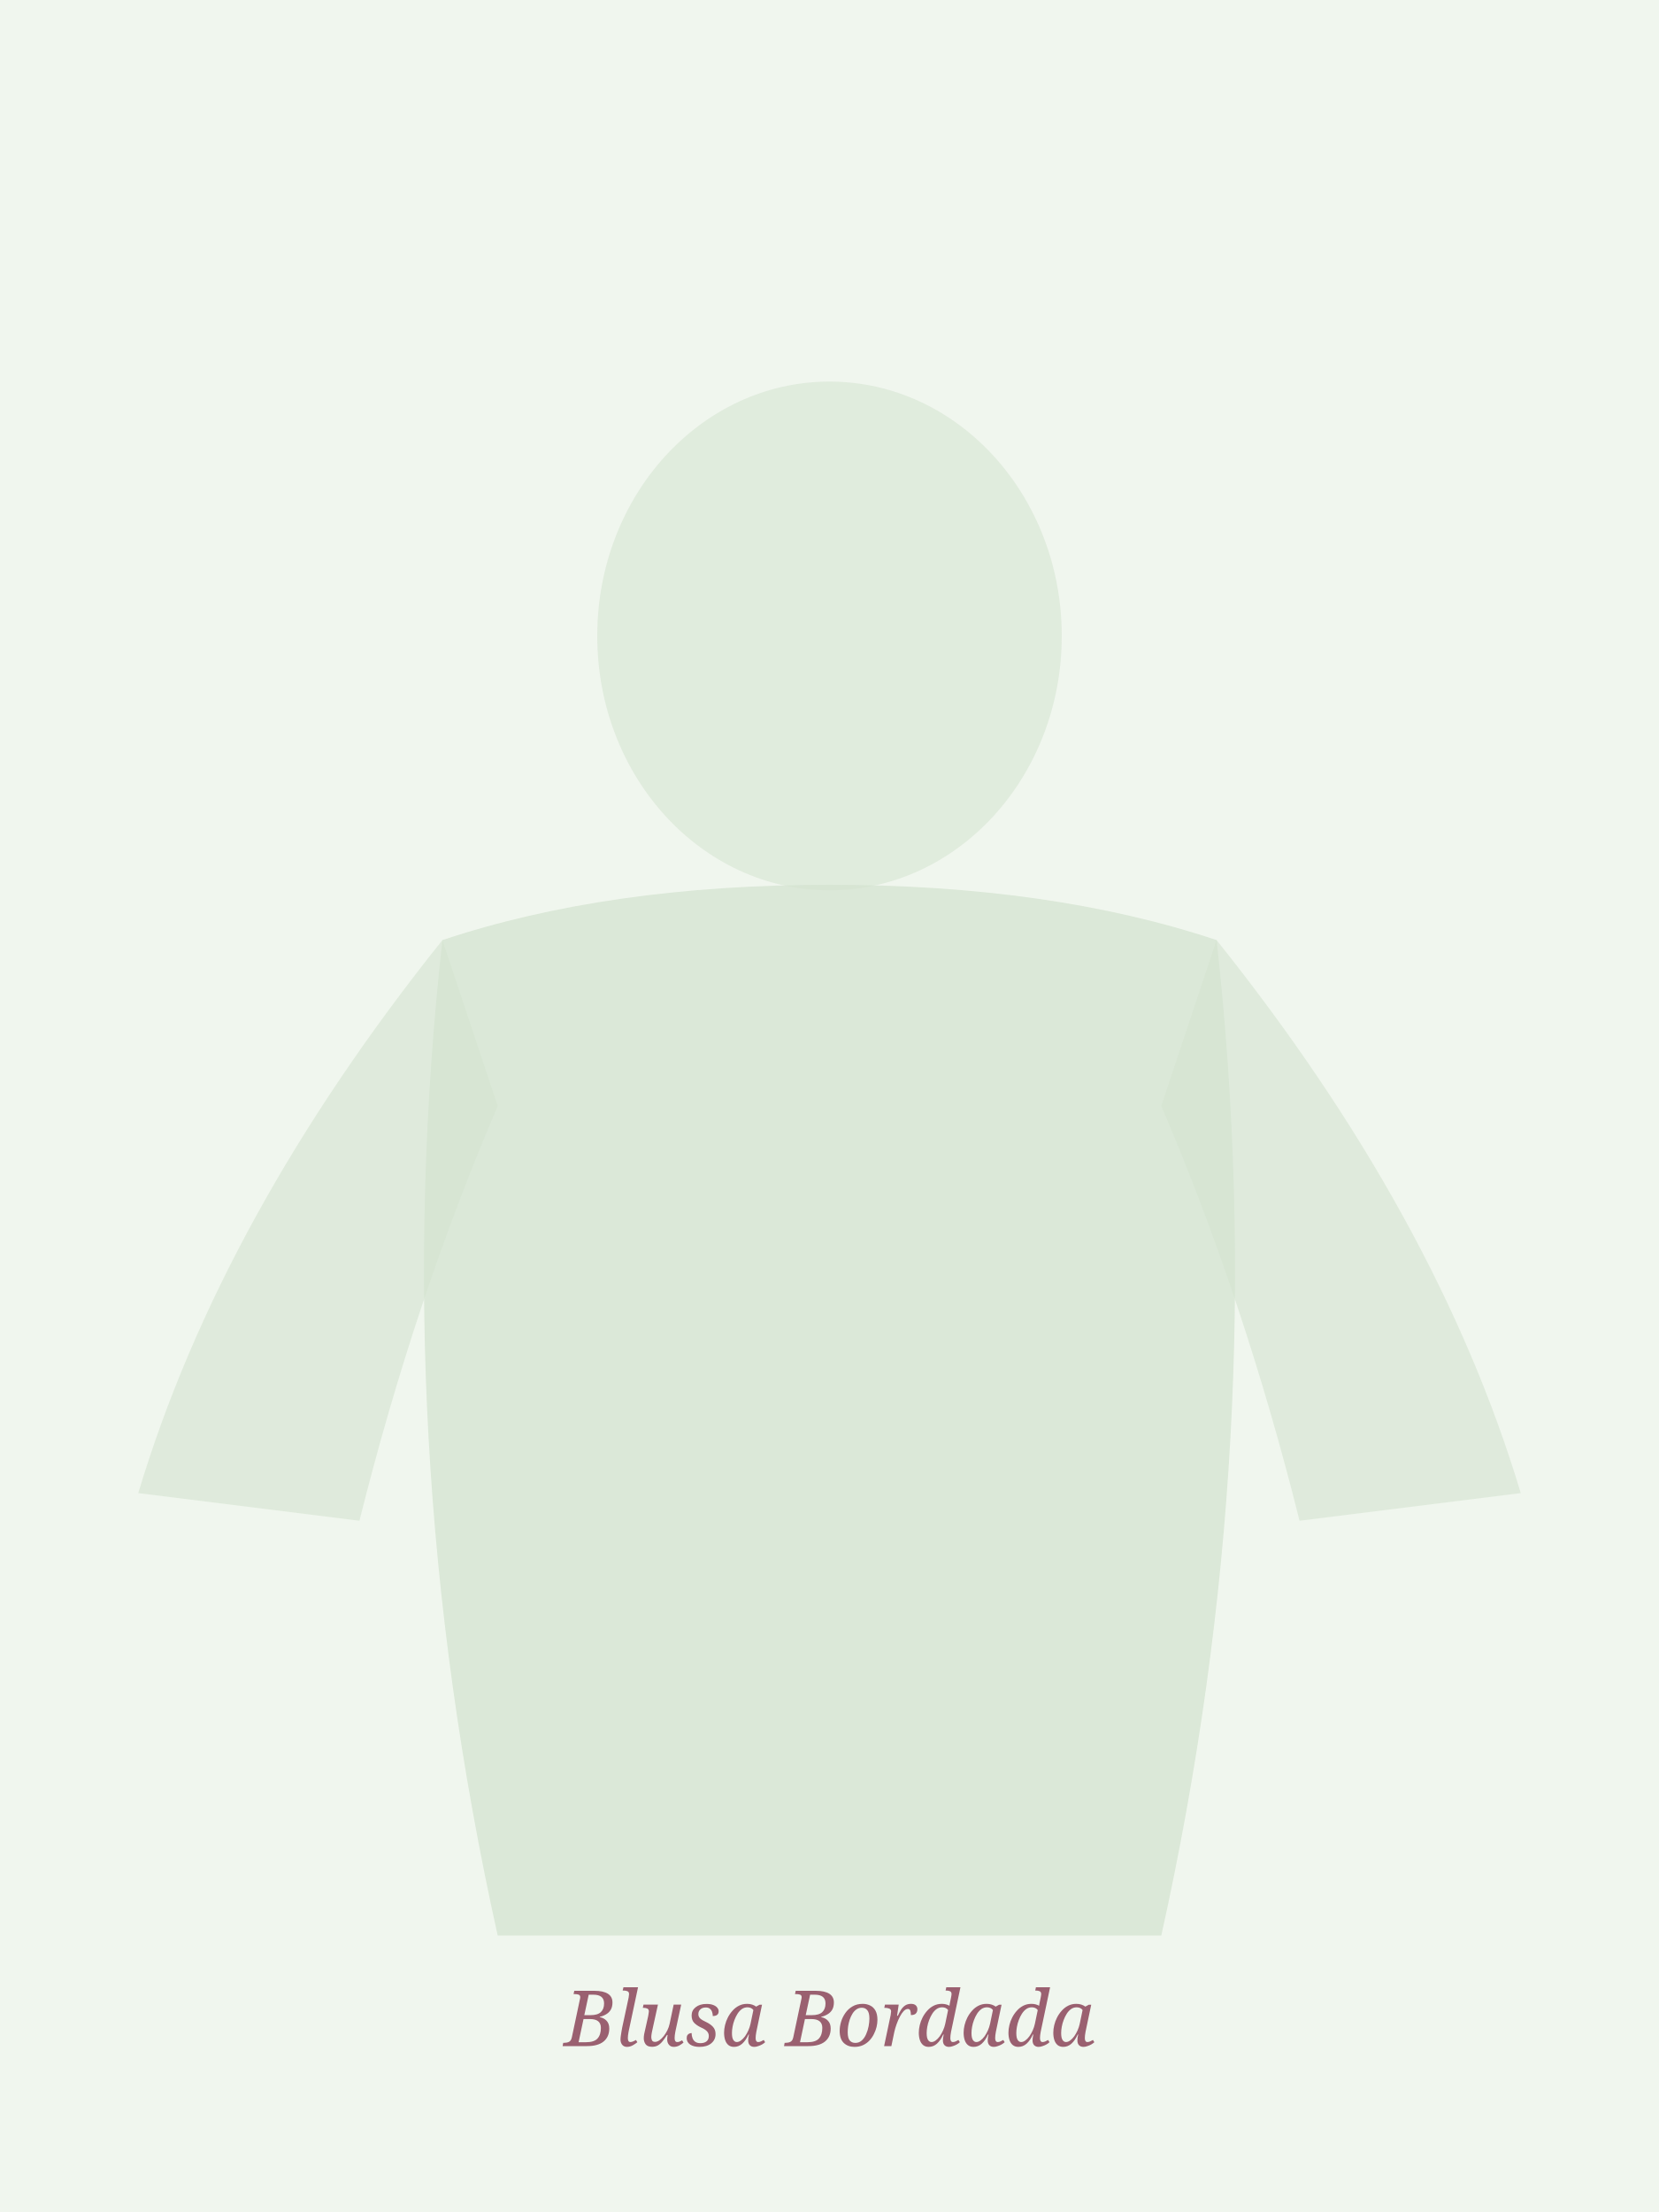
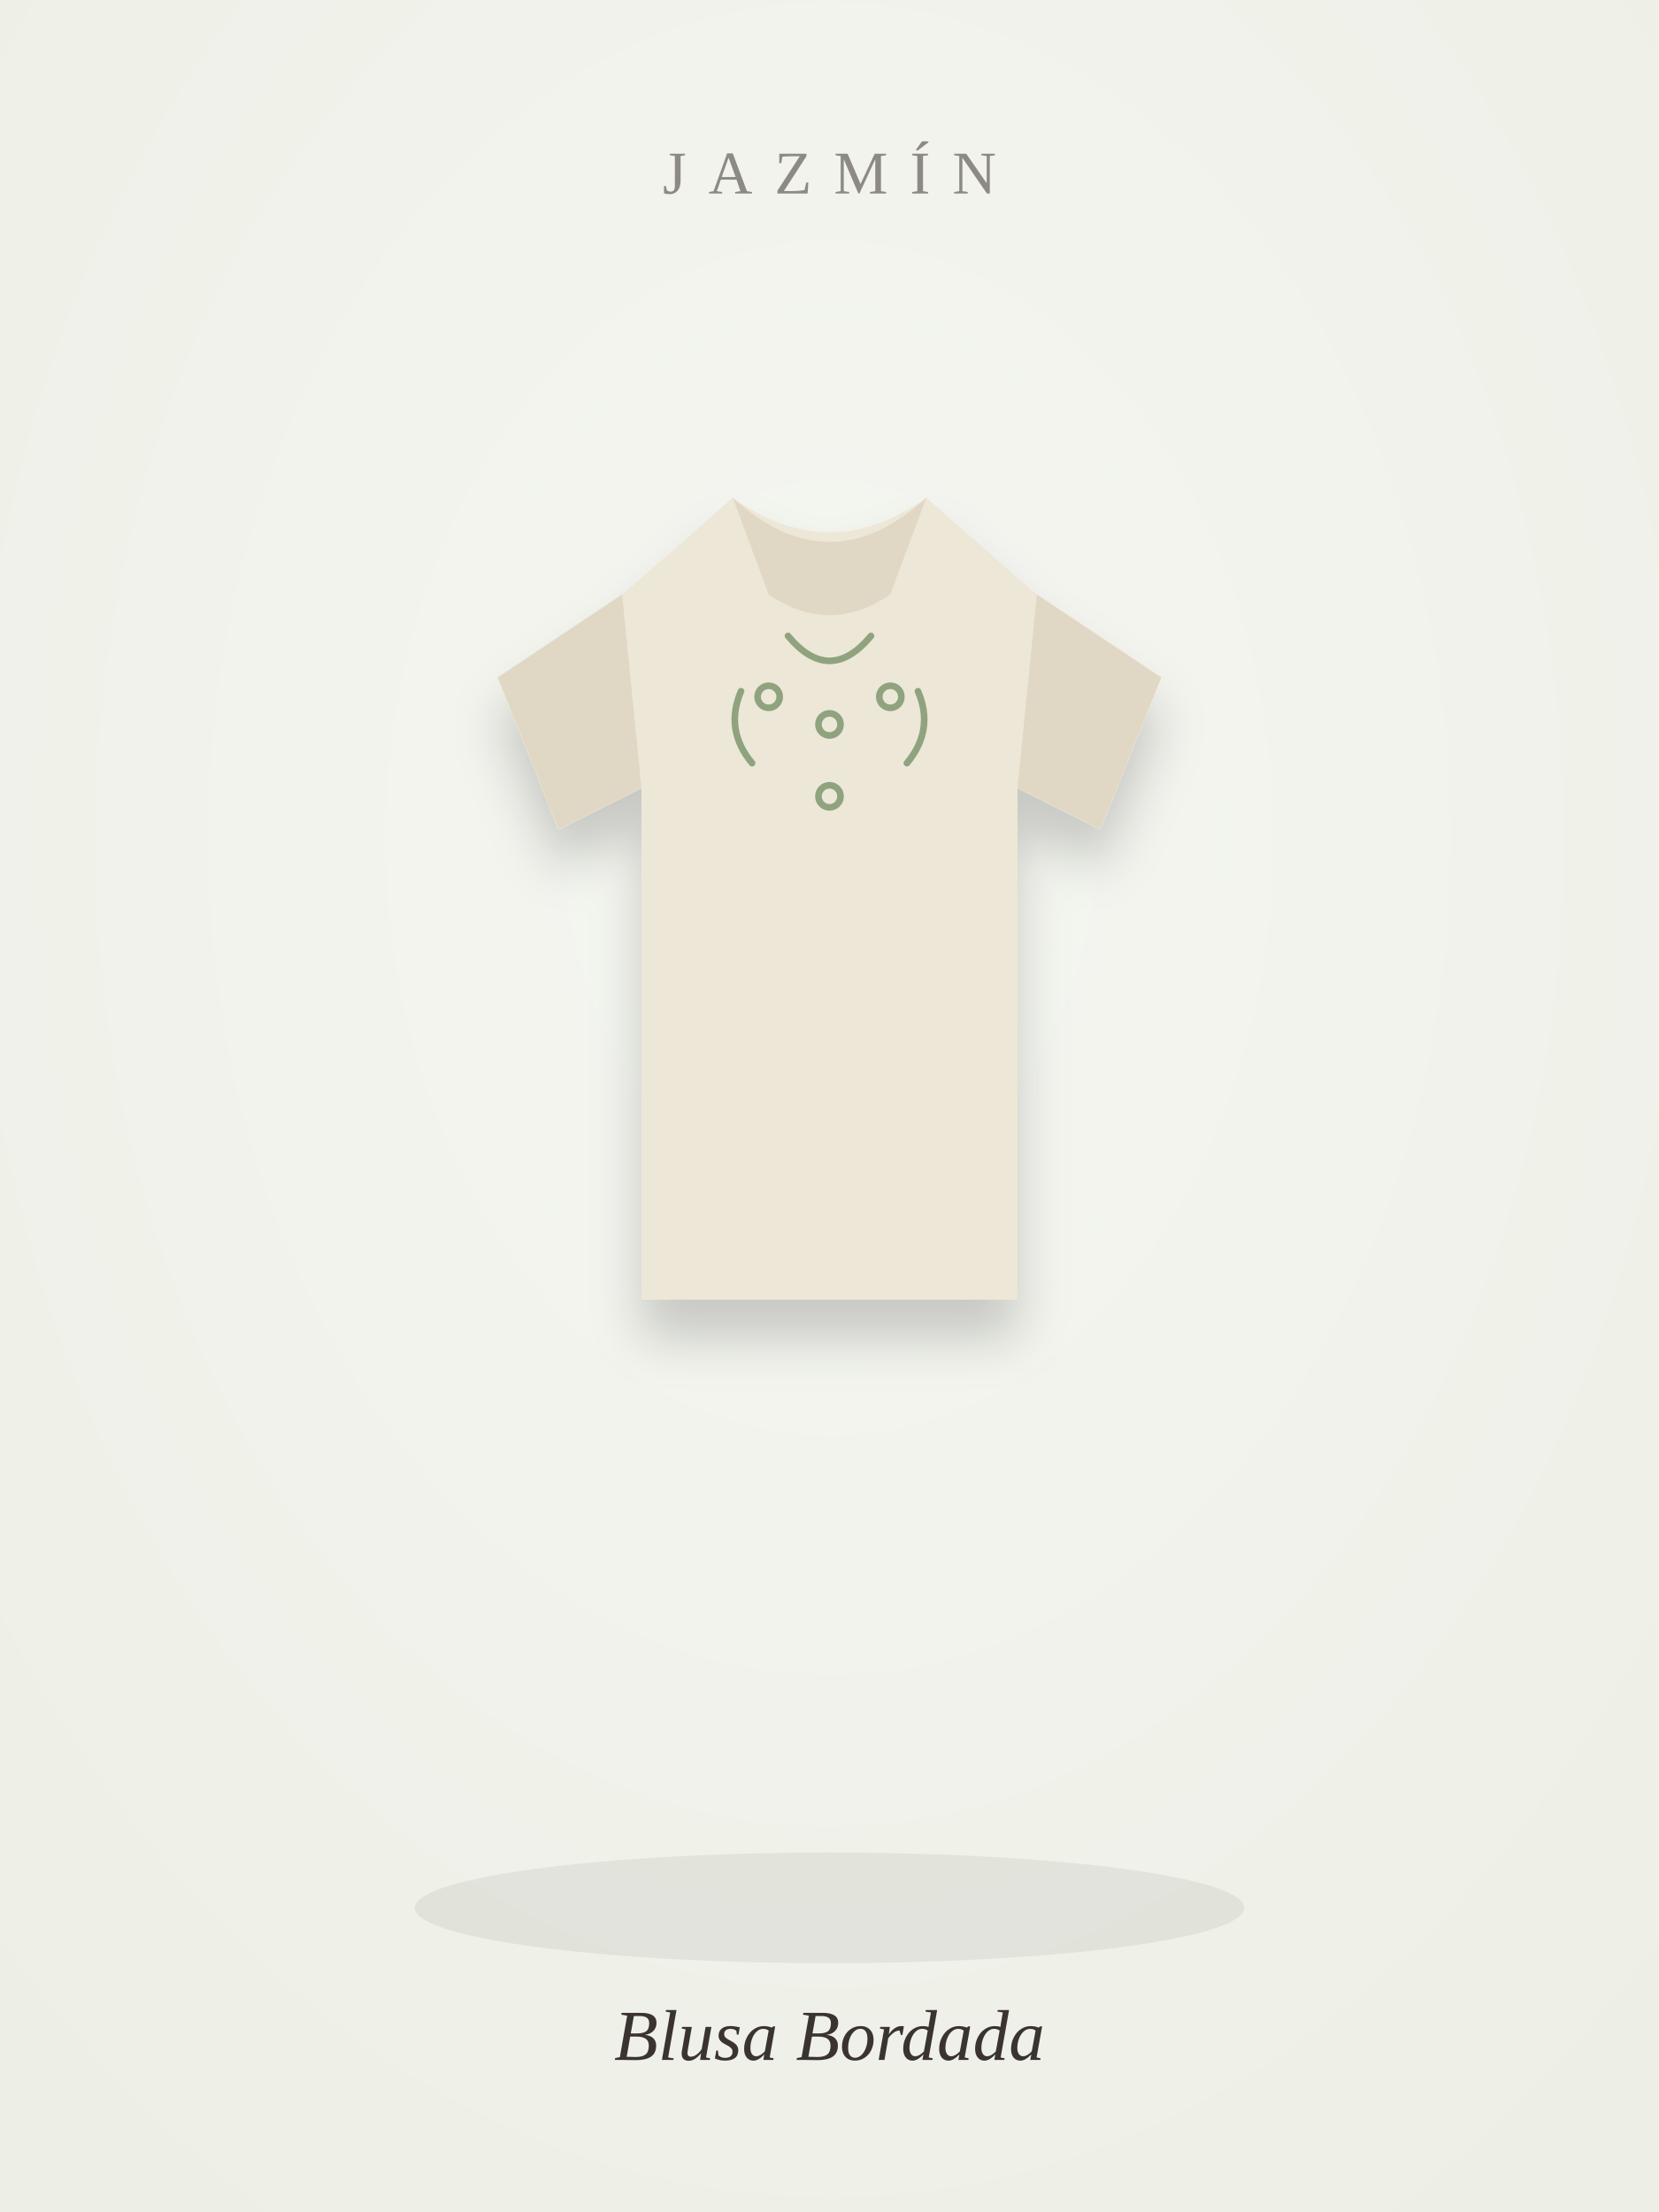
- <svg xmlns="http://www.w3.org/2000/svg" viewBox="0 0 300 400">
-   <rect width="300" height="400" fill="#F0F6EE" />
-   <g transform="translate(150 200)">
-     <ellipse cx="0" cy="-85" rx="42" ry="46" fill="#D4E3D0" opacity="0.55" />
-     <path d="M -70 -30 Q -80 60 -60 150 L 60 150 Q 80 60 70 -30 Q 40 -40 0 -40 Q -40 -40 -70 -30 Z" fill="#D4E3D0" opacity="0.75" />
-     <path d="M -70 -30 Q -110 20 -125 70 L -85 75 Q -75 35 -60 0 Z" fill="#D4E3D0" opacity="0.6" />
-     <path d="M  70 -30 Q 110 20 125 70 L 85 75 Q 75 35 60 0 Z" fill="#D4E3D0" opacity="0.6" />
+ <svg xmlns="http://www.w3.org/2000/svg" viewBox="0 0 600 800" width="600" height="800" role="img" aria-label="Blusa Bordada">
+   <defs>
+     <radialGradient id="bgg" cx="50%" cy="38%" r="75%">
+       <stop offset="0%" stop-color="#f5f6f1" />
+       <stop offset="100%" stop-color="#EDEFE6" />
+     </radialGradient>
+     <filter id="soft" x="-20%" y="-20%" width="140%" height="140%">
+       <feGaussianBlur in="SourceAlpha" stdDeviation="9" />
+       <feOffset dy="14" result="o" />
+       <feComponentTransfer>
+         <feFuncA type="linear" slope="0.18" />
+       </feComponentTransfer>
+       <feMerge>
+         <feMergeNode />
+         <feMergeNode in="SourceGraphic" />
+       </feMerge>
+     </filter>
+   </defs>
+   <rect width="600" height="800" fill="url(#bgg)" />
+   <ellipse cx="300" cy="690" rx="150" ry="20" fill="#000" opacity="0.06" />
+   <text x="300" y="70" text-anchor="middle" font-family="Georgia, 'Times New Roman', serif" font-size="22" letter-spacing="8" fill="#3a3330" opacity="0.55">JAZMÍN</text>
+   <g filter="url(#soft)">
+     <path d="M225 215 L265 180 Q300 205 335 180 L375 215 L420 245 L398 300 L368 285            L368 470 L232 470 L232 285 L202 300 L180 245 Z" fill="#EDE7D8" />
+     <path d="M225 215 L180 245 L202 300 L232 285 Z" fill="#E0D8C5" />
+     <path d="M375 215 L420 245 L398 300 L368 285 Z" fill="#E0D8C5" />
+     <path d="M265 180 Q300 212 335 180 L322 215 Q300 230 278 215 Z" fill="#E0D8C5" />
+     <g fill="none" stroke="#8FA37E" stroke-width="2.4" stroke-linecap="round">
+       <path d="M285 230 q15 18 30 0" />
+       <circle cx="278" cy="252" r="4" />
+       <circle cx="300" cy="262" r="4" />
+       <circle cx="322" cy="252" r="4" />
+       <path d="M268 250 q-6 14 4 26 M332 250 q6 14 -4 26" />
+       <circle cx="300" cy="288" r="4" />
+     </g>
  </g>
-   <text x="150" y="370" text-anchor="middle" font-family="Georgia, serif" font-style="italic" font-size="14" fill="#9A6070">Blusa Bordada</text>
+   <text x="300" y="745" text-anchor="middle" font-family="Georgia, 'Times New Roman', serif" font-size="26" font-style="italic" fill="#3a3330">Blusa Bordada</text>
</svg>
